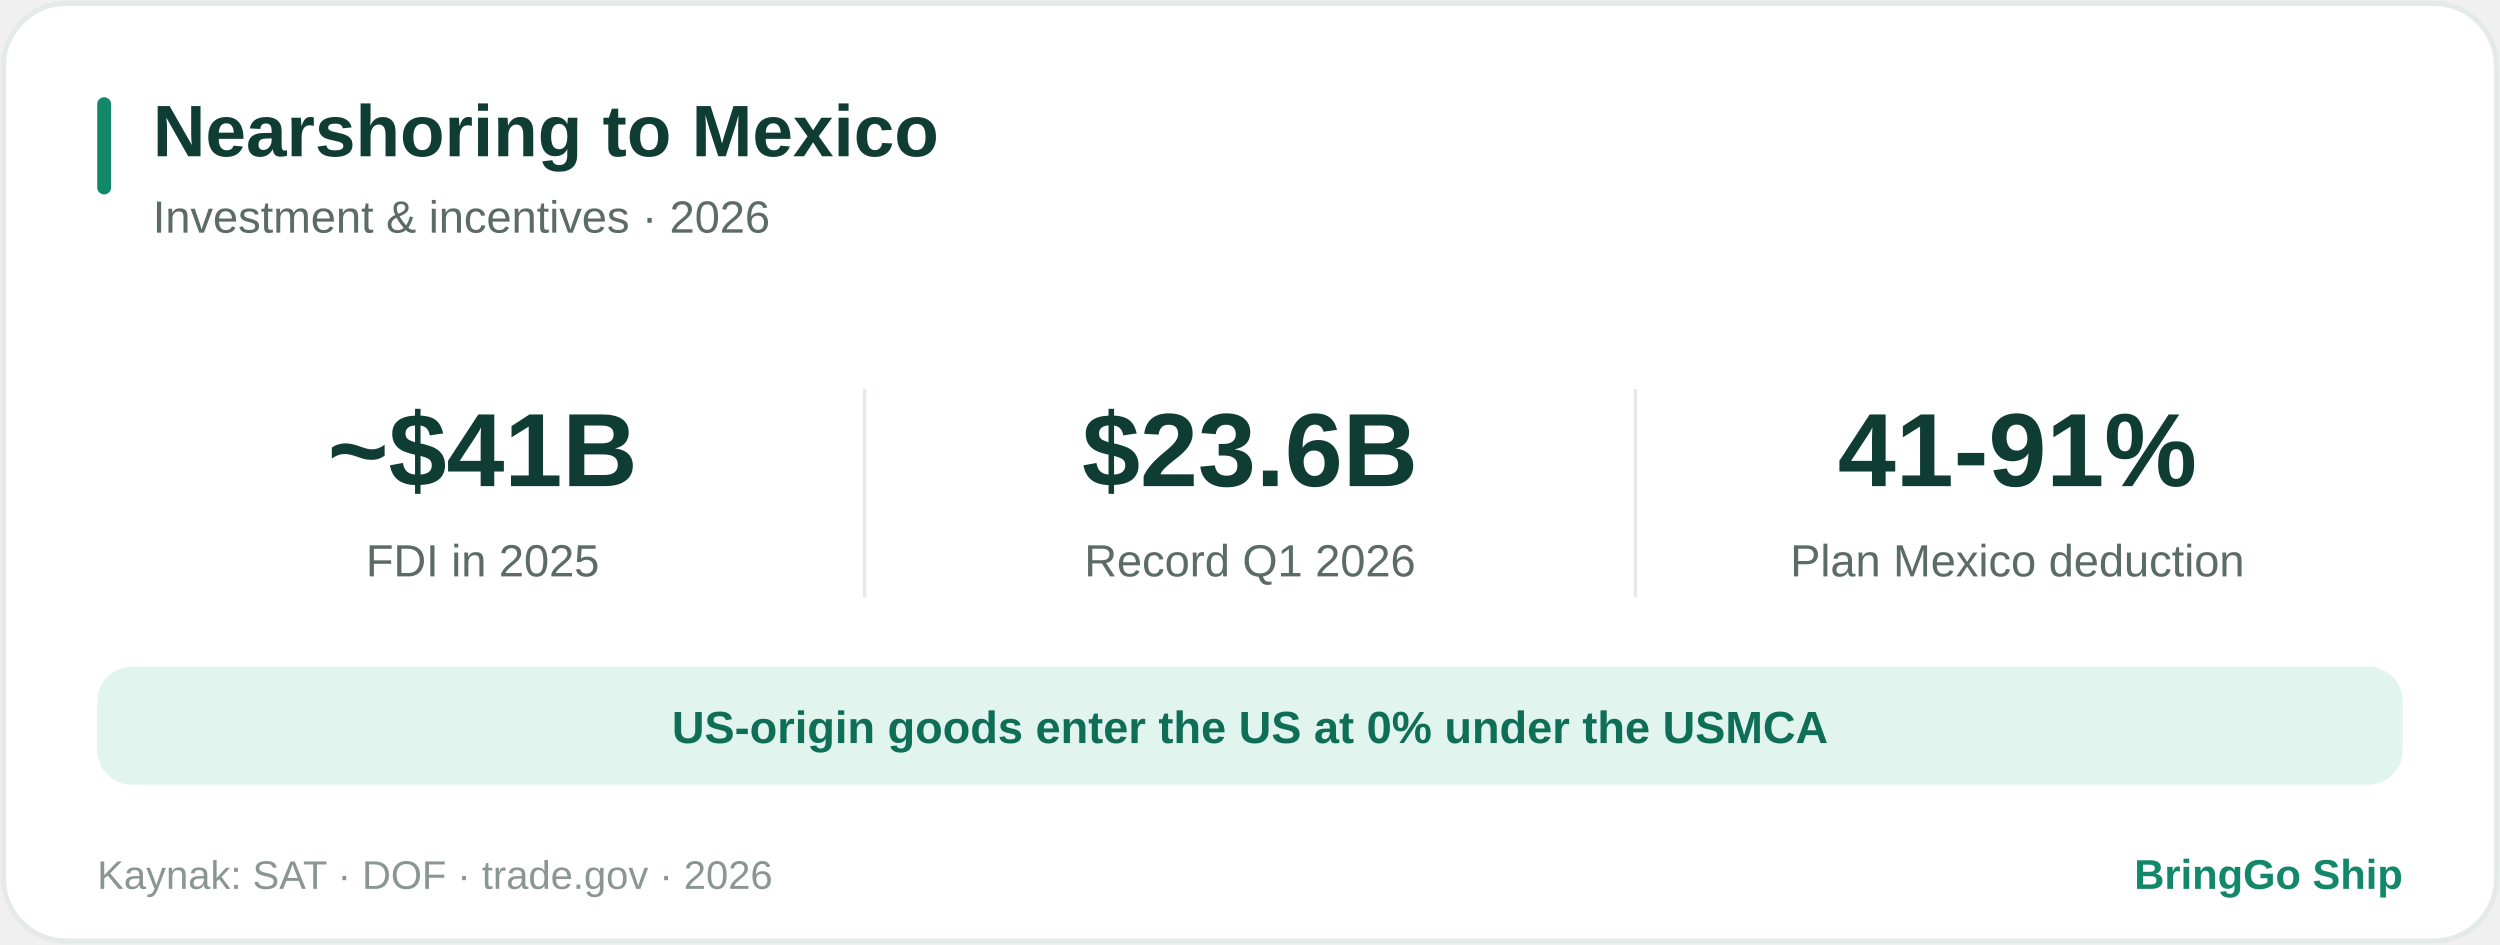
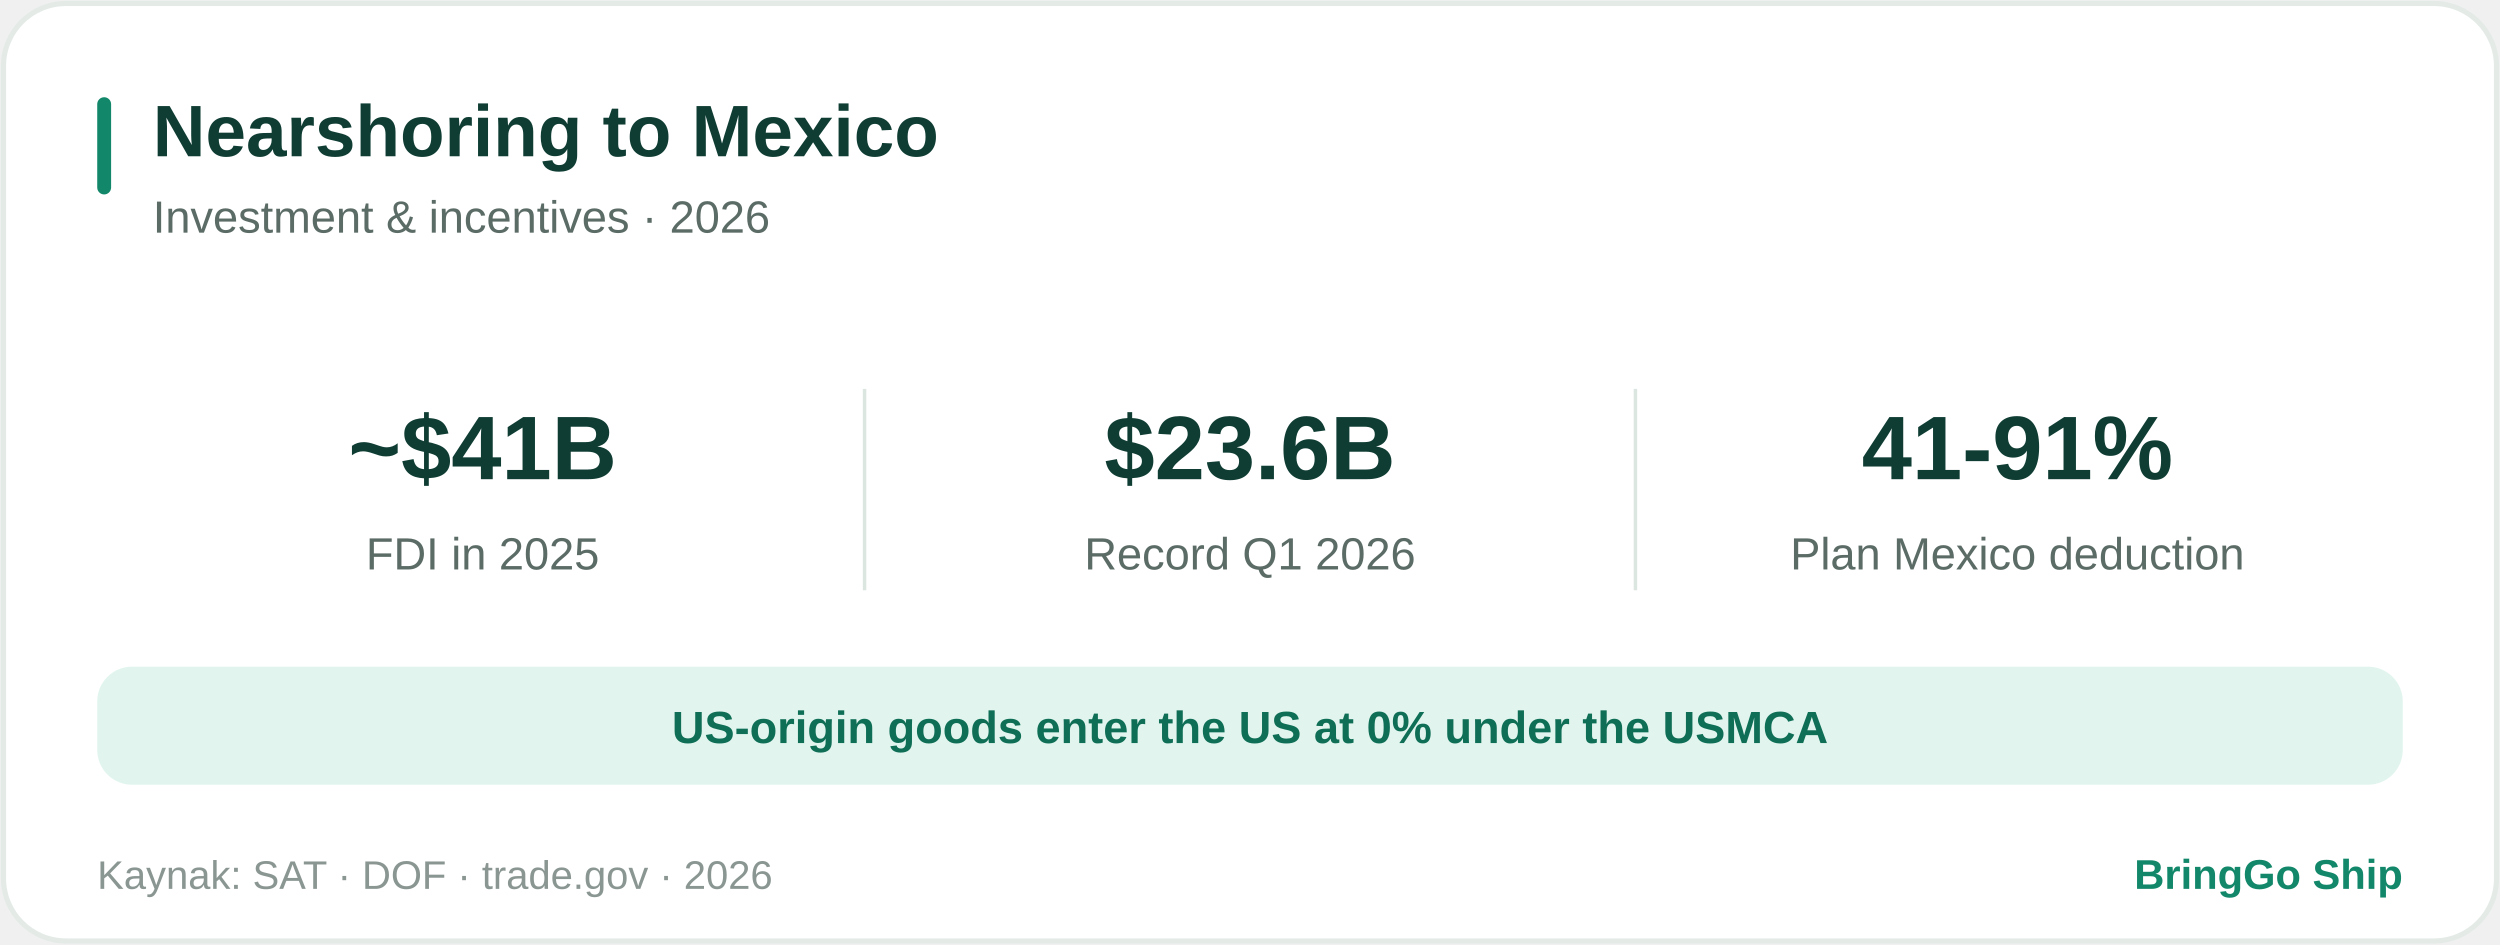
<svg xmlns="http://www.w3.org/2000/svg" width="720" height="272" viewBox="0 0 720 272" role="img">
  <style>
text{font-family:Arial,Helvetica,sans-serif}
.card{fill:#ffffff;stroke:#e4ebe7;stroke-width:1.5}
.row{fill:#f5f8f7}.pill{fill:#E1F5EE}.hi{fill:#1f9d5f}.mut{fill:#eef1f0}
- .acc{fill:#12876A}.circ{fill:#12876A}.rd{fill:#fbe9e7}.am{fill:#fbf1dd}.tl{fill:#E1F5EE}
+ .acc{fill:#12876A}.circ{fill:#12876A}.rd{fill:#fbe9e7}.am{fill:#fbf1dd}.tl{fill:#E1F5EE}.ln{stroke:#dbe6e1}
.tt{fill:#0F3D33;font-weight:bold}.ts{fill:#5b6b66}.tl2{fill:#22332f}
.tv{fill:#0F6E56;font-weight:bold}.tm{fill:#5b6b66;font-weight:bold}.tw{fill:#ffffff;font-weight:bold}
.tf{fill:#8a9691}.tb{fill:#12876A;font-weight:bold}.big{fill:#0F3D33;font-weight:bold}
.trd{fill:#a3392c;font-weight:bold}.tam{fill:#8a5a12;font-weight:bold}.ttl{fill:#0F6E56;font-weight:bold}
@media (prefers-color-scheme:dark){
.card{fill:#16211e;stroke:#2c3a35}
.row{fill:#1d2b27}.pill{fill:#123a2e}.hi{fill:#1f9d5f}.mut{fill:#28352f}
.acc{fill:#2fae7e}.circ{fill:#2fae7e}.rd{fill:#3a201c}.am{fill:#352a15}.tl{fill:#123a2e}
.tt{fill:#d7f2e6}.ts{fill:#8fa79d}.tl2{fill:#cfe0d9}
.tv{fill:#6fe0b0}.tm{fill:#9db3a9}.tw{fill:#ffffff}
.tf{fill:#6d8279}.tb{fill:#57d3a3}.big{fill:#d7f2e6}
- .trd{fill:#f0a99e}.tam{fill:#e6c281}.ttl{fill:#6fe0b0}}
+ .trd{fill:#f0a99e}.tam{fill:#e6c281}.ttl{fill:#6fe0b0}.ln{stroke:#31423c}}
</style>
  <rect x="1" y="1" width="718" height="270" rx="18" class="card" />
  <rect x="28" y="28" width="4" height="28" rx="2" class="acc" />
  <text x="44" y="45" font-size="21" class="tt">Nearshoring to Mexico</text>
  <text x="44" y="67" font-size="13" class="ts">Investment &amp; incentives · 2026</text>
  <g transform="translate(0,88)">
-     <text x="139" y="52" text-anchor="middle" font-size="30" class="big">~$41B</text>
-     <text x="139" y="78" text-anchor="middle" font-size="13" class="ts">FDI in 2025</text>
-     <text x="360" y="52" text-anchor="middle" font-size="30" class="big">$23.6B</text>
-     <text x="360" y="78" text-anchor="middle" font-size="13" class="ts">Record Q1 2026</text>
-     <line x1="249" y1="24" x2="249" y2="84" stroke="#e4ebe7" stroke-width="1" />
-     <text x="581" y="52" text-anchor="middle" font-size="30" class="big">41-91%</text>
-     <text x="581" y="78" text-anchor="middle" font-size="13" class="ts">Plan Mexico deduction</text>
-     <line x1="471" y1="24" x2="471" y2="84" stroke="#e4ebe7" stroke-width="1" />
+     <text x="139" y="50" text-anchor="middle" font-size="26" class="big">~$41B</text>
+     <text x="139" y="76" text-anchor="middle" font-size="13" class="ts">FDI in 2025</text>
+     <text x="360" y="50" text-anchor="middle" font-size="26" class="big">$23.6B</text>
+     <text x="360" y="76" text-anchor="middle" font-size="13" class="ts">Record Q1 2026</text>
+     <line x1="249" y1="24" x2="249" y2="82" stroke-width="1" class="ln" />
+     <text x="581" y="50" text-anchor="middle" font-size="26" class="big">41-91%</text>
+     <text x="581" y="76" text-anchor="middle" font-size="13" class="ts">Plan Mexico deduction</text>
+     <line x1="471" y1="24" x2="471" y2="82" stroke-width="1" class="ln" />
    <rect x="28" y="104" width="664" height="34" rx="10" class="pill" />
    <text x="360" y="126" text-anchor="middle" font-size="13" class="tv">US-origin goods enter the US at 0% under the USMCA</text>
  </g>
  <text x="28" y="256" font-size="11.5" class="tf">Kaynak: SAT · DOF · trade.gov · 2026</text>
  <text x="692" y="256" text-anchor="end" font-size="12" class="tb">BringGo Ship</text>
</svg>
